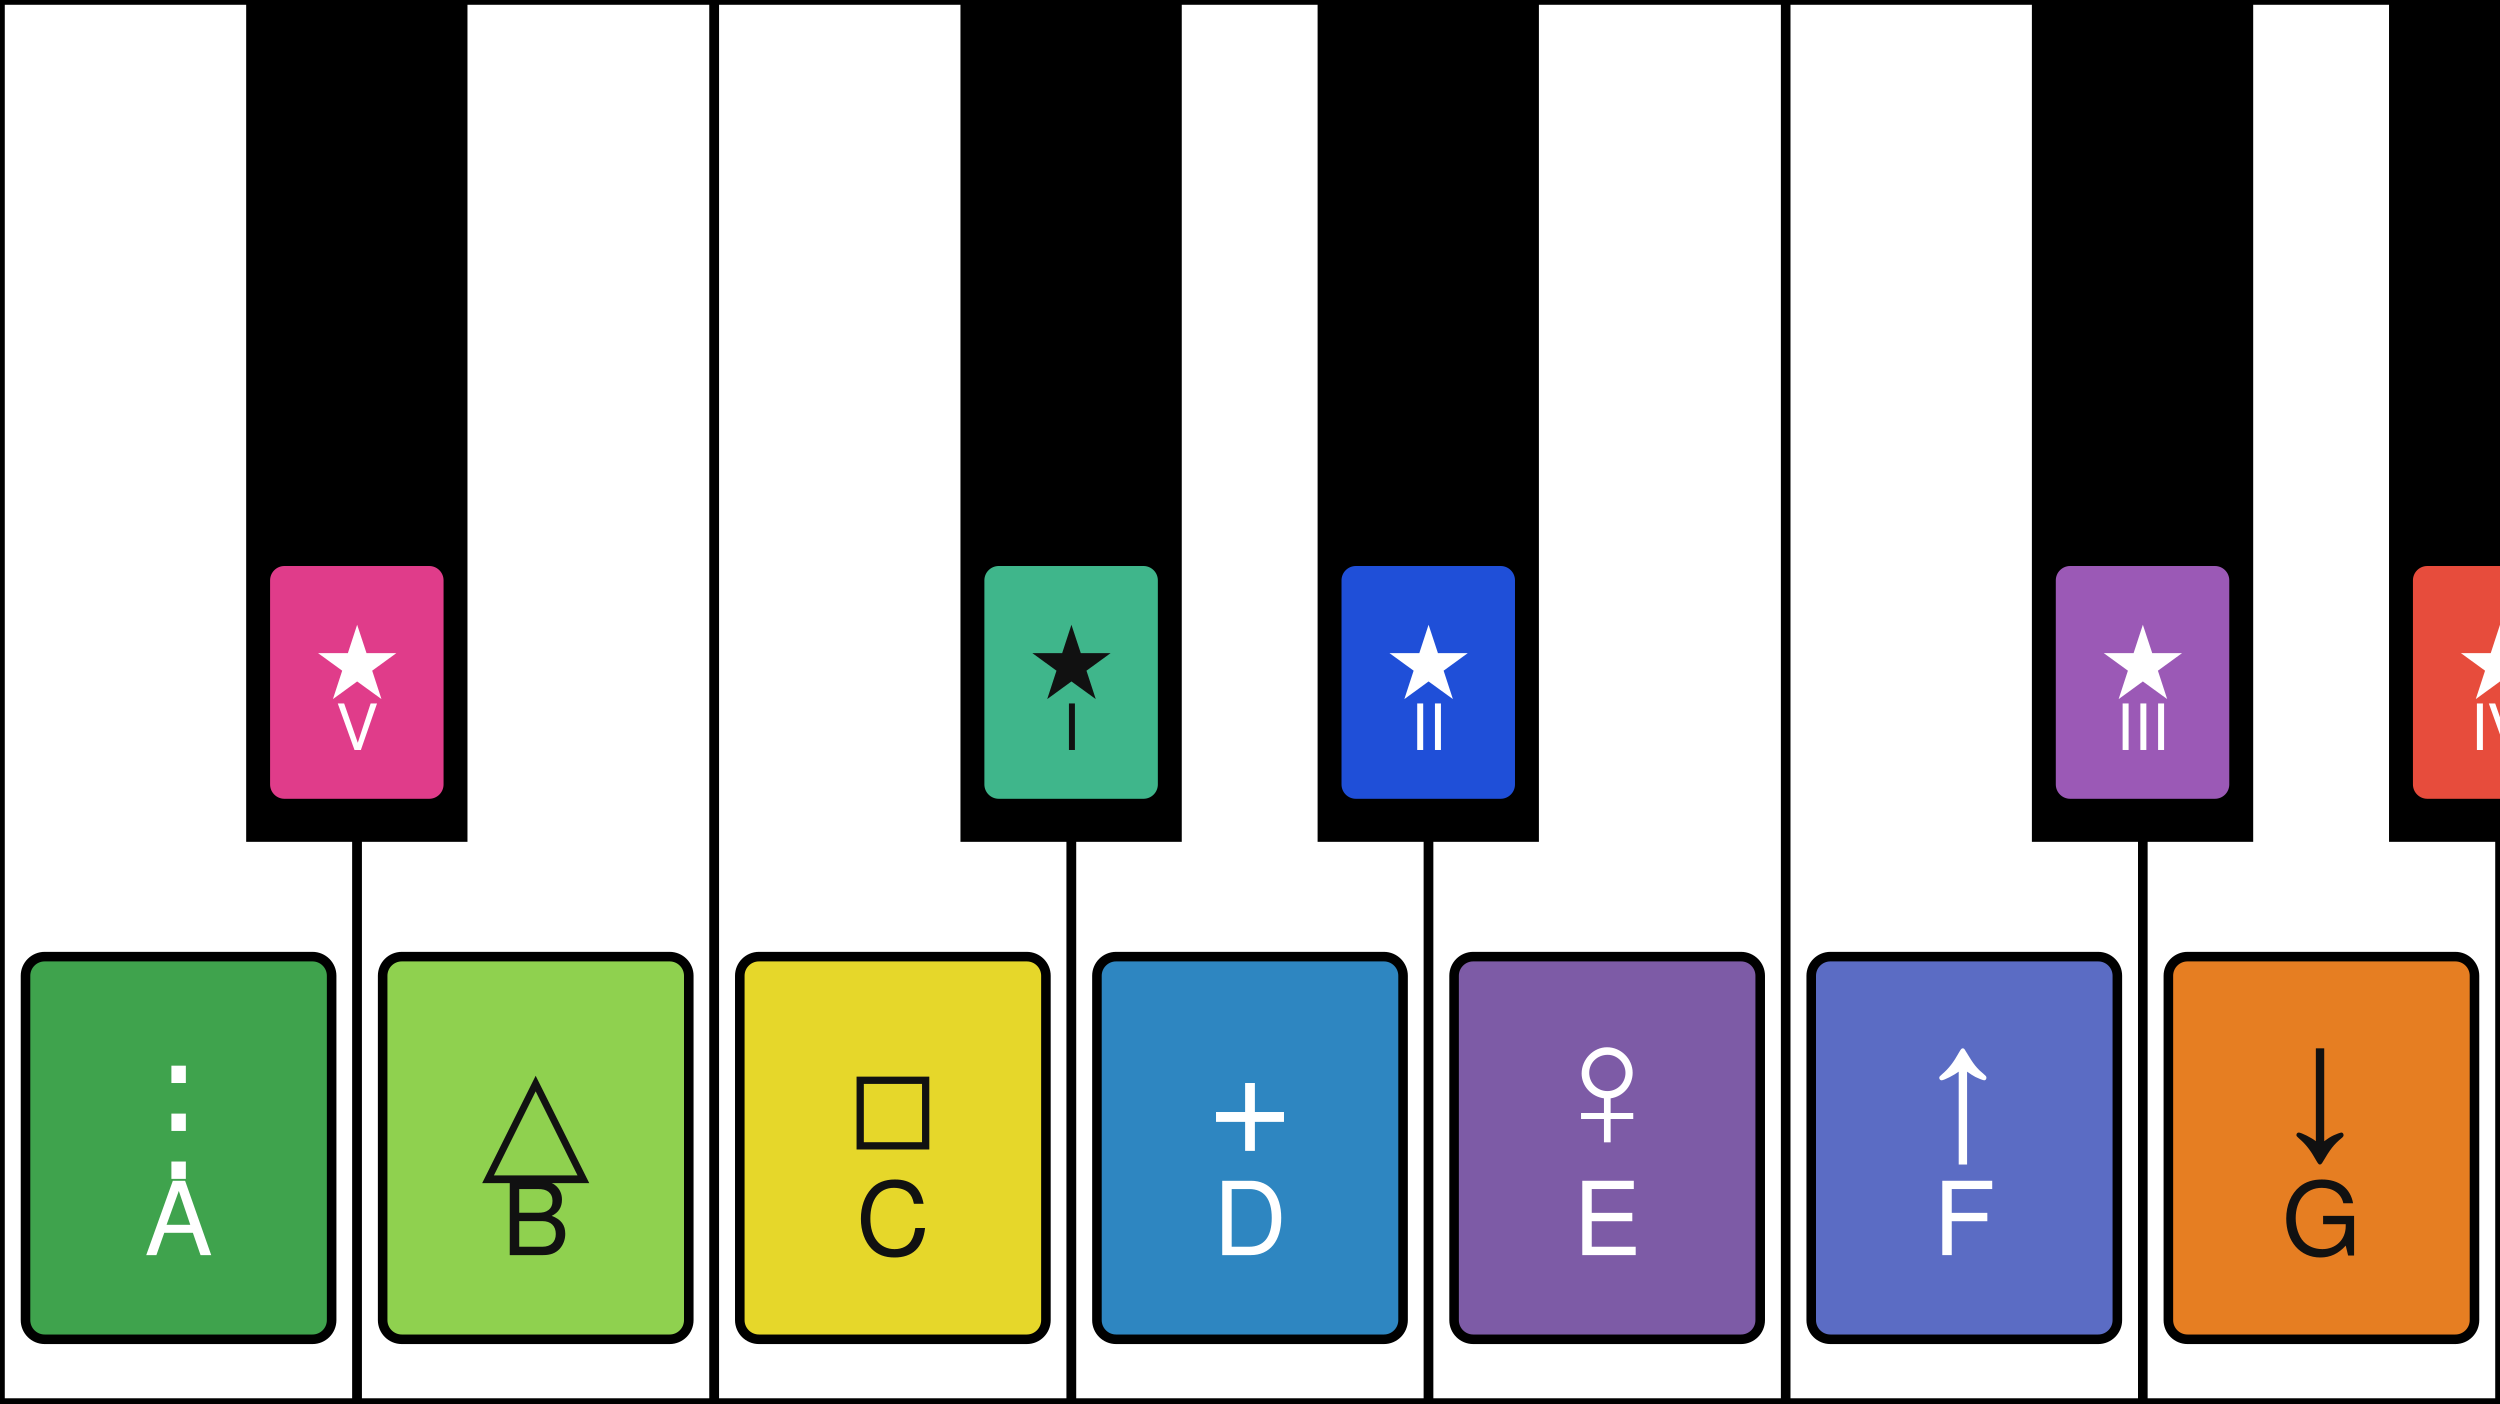
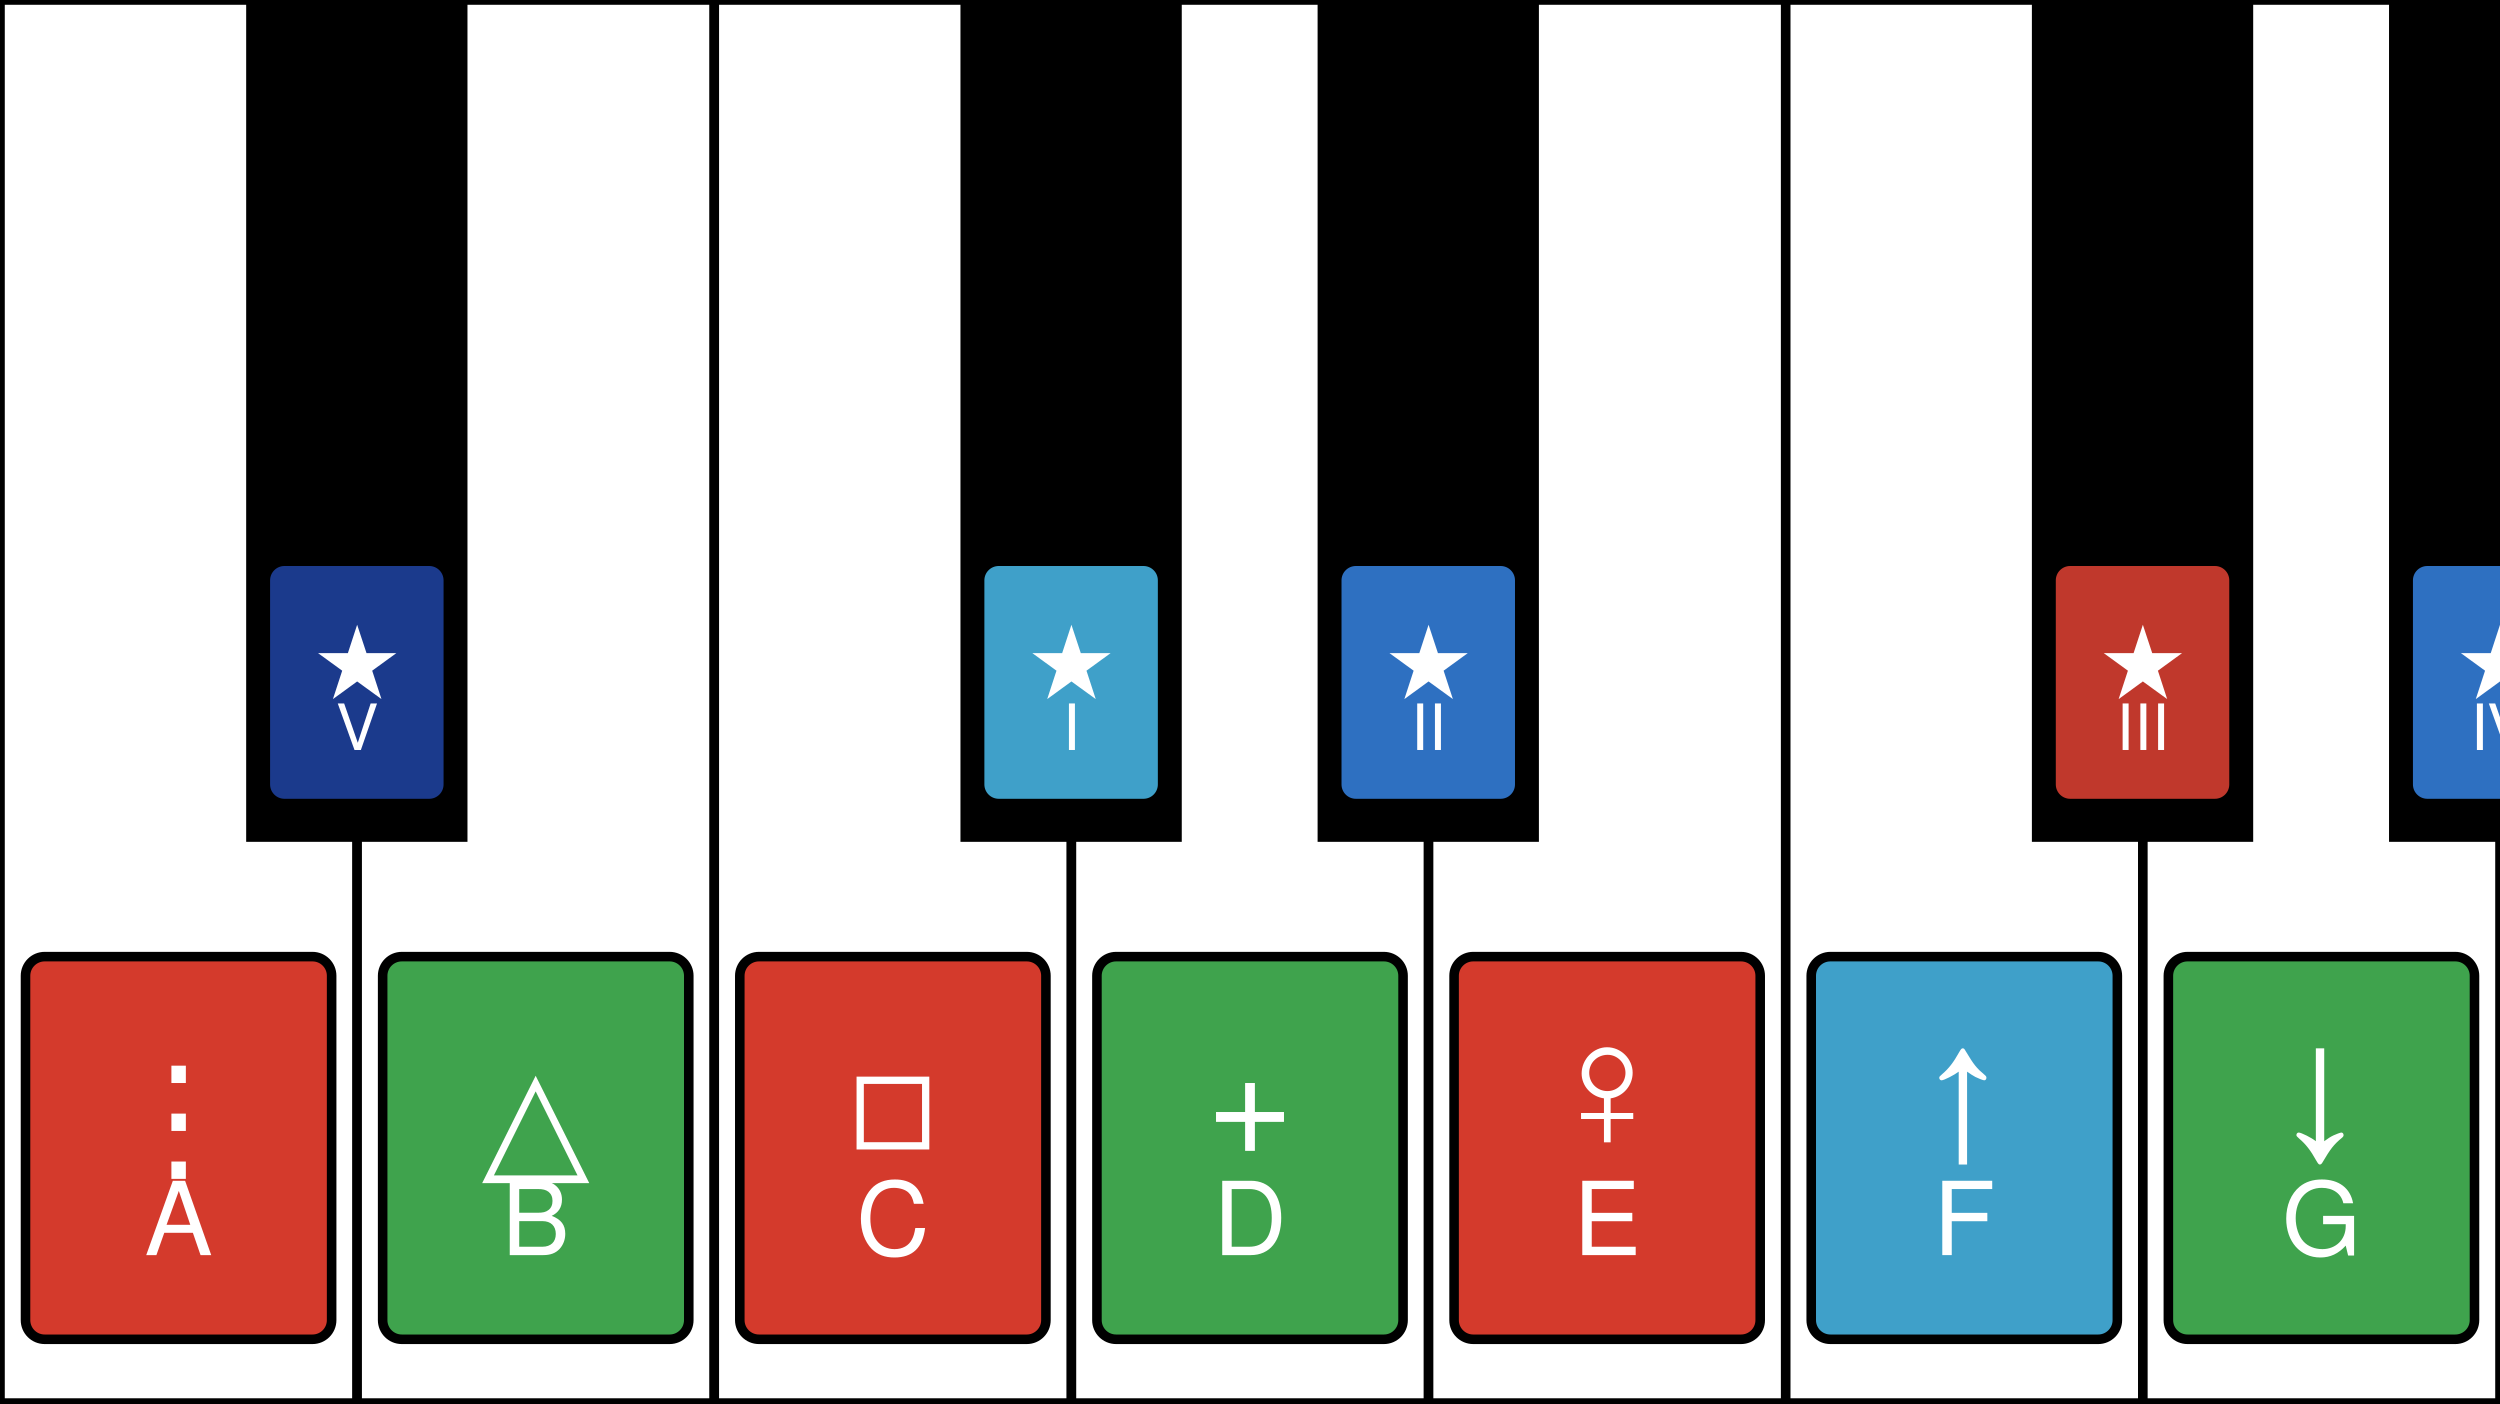
<svg xmlns="http://www.w3.org/2000/svg" width="392" height="220" viewBox="0 0 392 220">
  <rect width="392" height="220" fill="#fff" />
  <rect x="0" y="0" width="56" height="220" fill="#fff" stroke="#000" stroke-width="1.5" />
-   <rect x="4.0" y="150.0" width="48.0" height="60.0" rx="3" fill="#3FA34D" stroke="#000" stroke-width="1.5" />
+   <rect x="4.0" y="150.0" width="48.0" height="60.0" rx="3" fill="#D43A2C" stroke="#000" stroke-width="1.5" />
  <text x="28.0" y="175.2" fill="#fff" font-size="22" text-anchor="middle" dominant-baseline="central" font-family="Helvetica,Arial,sans-serif">⋮</text>
  <text x="28.0" y="196.8" fill="#fff" font-size="16" text-anchor="middle" font-family="Helvetica,Arial,sans-serif">A</text>
  <rect x="56" y="0" width="56" height="220" fill="#fff" stroke="#000" stroke-width="1.5" />
-   <rect x="60.0" y="150.0" width="48.0" height="60.0" rx="3" fill="#8FD14F" stroke="#000" stroke-width="1.5" />
-   <text x="84.0" y="175.2" fill="#111" font-size="22" text-anchor="middle" dominant-baseline="central" font-family="Helvetica,Arial,sans-serif">△</text>
-   <text x="84.0" y="196.8" fill="#111" font-size="16" text-anchor="middle" font-family="Helvetica,Arial,sans-serif">B</text>
+   <rect x="60.0" y="150.0" width="48.0" height="60.0" rx="3" fill="#3FA34D" stroke="#000" stroke-width="1.5" />
+   <text x="84.0" y="175.2" fill="#fff" font-size="22" text-anchor="middle" dominant-baseline="central" font-family="Helvetica,Arial,sans-serif">△</text>
+   <text x="84.0" y="196.8" fill="#fff" font-size="16" text-anchor="middle" font-family="Helvetica,Arial,sans-serif">B</text>
  <rect x="112" y="0" width="56" height="220" fill="#fff" stroke="#000" stroke-width="1.5" />
-   <rect x="116.0" y="150.0" width="48.0" height="60.0" rx="3" fill="#E6D72A" stroke="#000" stroke-width="1.5" />
-   <text x="140.0" y="175.2" fill="#111" font-size="22" text-anchor="middle" dominant-baseline="central" font-family="Helvetica,Arial,sans-serif">□</text>
-   <text x="140.0" y="196.8" fill="#111" font-size="16" text-anchor="middle" font-family="Helvetica,Arial,sans-serif">C</text>
+   <rect x="116.0" y="150.0" width="48.0" height="60.0" rx="3" fill="#D43A2C" stroke="#000" stroke-width="1.5" />
+   <text x="140.0" y="175.2" fill="#fff" font-size="22" text-anchor="middle" dominant-baseline="central" font-family="Helvetica,Arial,sans-serif">□</text>
+   <text x="140.0" y="196.8" fill="#fff" font-size="16" text-anchor="middle" font-family="Helvetica,Arial,sans-serif">C</text>
  <rect x="168" y="0" width="56" height="220" fill="#fff" stroke="#000" stroke-width="1.5" />
-   <rect x="172.0" y="150.0" width="48.0" height="60.0" rx="3" fill="#2E86C1" stroke="#000" stroke-width="1.5" />
+   <rect x="172.0" y="150.0" width="48.0" height="60.0" rx="3" fill="#3FA34D" stroke="#000" stroke-width="1.5" />
  <text x="196.0" y="175.2" fill="#fff" font-size="22" text-anchor="middle" dominant-baseline="central" font-family="Helvetica,Arial,sans-serif">+</text>
  <text x="196.0" y="196.8" fill="#fff" font-size="16" text-anchor="middle" font-family="Helvetica,Arial,sans-serif">D</text>
  <rect x="224" y="0" width="56" height="220" fill="#fff" stroke="#000" stroke-width="1.5" />
-   <rect x="228.0" y="150.0" width="48.0" height="60.0" rx="3" fill="#7D5BA6" stroke="#000" stroke-width="1.5" />
+   <rect x="228.0" y="150.0" width="48.0" height="60.0" rx="3" fill="#D43A2C" stroke="#000" stroke-width="1.5" />
  <text x="252.0" y="175.2" fill="#fff" font-size="22" text-anchor="middle" dominant-baseline="central" font-family="Helvetica,Arial,sans-serif">♀</text>
  <text x="252.0" y="196.8" fill="#fff" font-size="16" text-anchor="middle" font-family="Helvetica,Arial,sans-serif">E</text>
  <rect x="280" y="0" width="56" height="220" fill="#fff" stroke="#000" stroke-width="1.5" />
-   <rect x="284.0" y="150.0" width="48.0" height="60.0" rx="3" fill="#5B6CC4" stroke="#000" stroke-width="1.5" />
+   <rect x="284.0" y="150.0" width="48.0" height="60.0" rx="3" fill="#3FA0C9" stroke="#000" stroke-width="1.5" />
  <text x="308.0" y="175.2" fill="#fff" font-size="22" text-anchor="middle" dominant-baseline="central" font-family="Helvetica,Arial,sans-serif">↑</text>
  <text x="308.0" y="196.8" fill="#fff" font-size="16" text-anchor="middle" font-family="Helvetica,Arial,sans-serif">F</text>
  <rect x="336" y="0" width="56" height="220" fill="#fff" stroke="#000" stroke-width="1.5" />
-   <rect x="340.0" y="150.0" width="48.0" height="60.0" rx="3" fill="#E67E22" stroke="#000" stroke-width="1.5" />
-   <text x="364.0" y="175.2" fill="#111" font-size="22" text-anchor="middle" dominant-baseline="central" font-family="Helvetica,Arial,sans-serif">↓</text>
-   <text x="364.0" y="196.8" fill="#111" font-size="16" text-anchor="middle" font-family="Helvetica,Arial,sans-serif">G</text>
+   <rect x="340.0" y="150.0" width="48.0" height="60.0" rx="3" fill="#3FA34D" stroke="#000" stroke-width="1.5" />
+   <text x="364.0" y="175.2" fill="#fff" font-size="22" text-anchor="middle" dominant-baseline="central" font-family="Helvetica,Arial,sans-serif">↓</text>
+   <text x="364.0" y="196.8" fill="#fff" font-size="16" text-anchor="middle" font-family="Helvetica,Arial,sans-serif">G</text>
  <rect x="38.6" y="0" width="34.7" height="132.0" fill="#000" />
-   <rect x="41.6" y="88.0" width="28.7" height="38.0" rx="3" fill="#E03C8A" stroke="#000" stroke-width="1.5" />
+   <rect x="41.6" y="88.0" width="28.7" height="38.0" rx="3" fill="#1B3A8C" stroke="#000" stroke-width="1.5" />
  <text x="56.0" y="104.0" fill="#fff" font-size="16" text-anchor="middle" dominant-baseline="central" font-family="Helvetica,Arial,sans-serif">★</text>
  <text x="56.0" y="117.6" fill="#fff" font-size="10" text-anchor="middle" font-family="Helvetica,Arial,sans-serif">V</text>
  <rect x="150.6" y="0" width="34.7" height="132.0" fill="#000" />
-   <rect x="153.6" y="88.0" width="28.7" height="38.0" rx="3" fill="#3FB68B" stroke="#000" stroke-width="1.5" />
-   <text x="168.0" y="104.0" fill="#111" font-size="16" text-anchor="middle" dominant-baseline="central" font-family="Helvetica,Arial,sans-serif">★</text>
-   <text x="168.0" y="117.6" fill="#111" font-size="10" text-anchor="middle" font-family="Helvetica,Arial,sans-serif">I</text>
+   <rect x="153.6" y="88.0" width="28.7" height="38.0" rx="3" fill="#3FA0C9" stroke="#000" stroke-width="1.5" />
+   <text x="168.0" y="104.0" fill="#fff" font-size="16" text-anchor="middle" dominant-baseline="central" font-family="Helvetica,Arial,sans-serif">★</text>
+   <text x="168.0" y="117.6" fill="#fff" font-size="10" text-anchor="middle" font-family="Helvetica,Arial,sans-serif">I</text>
  <rect x="206.6" y="0" width="34.7" height="132.0" fill="#000" />
-   <rect x="209.6" y="88.0" width="28.7" height="38.0" rx="3" fill="#1F4FD8" stroke="#000" stroke-width="1.5" />
+   <rect x="209.6" y="88.0" width="28.7" height="38.0" rx="3" fill="#2E70C1" stroke="#000" stroke-width="1.5" />
  <text x="224.0" y="104.0" fill="#fff" font-size="16" text-anchor="middle" dominant-baseline="central" font-family="Helvetica,Arial,sans-serif">★</text>
  <text x="224.0" y="117.6" fill="#fff" font-size="10" text-anchor="middle" font-family="Helvetica,Arial,sans-serif">II</text>
  <rect x="318.6" y="0" width="34.7" height="132.0" fill="#000" />
-   <rect x="321.6" y="88.0" width="28.7" height="38.0" rx="3" fill="#9B59B6" stroke="#000" stroke-width="1.5" />
+   <rect x="321.6" y="88.0" width="28.7" height="38.0" rx="3" fill="#C0382C" stroke="#000" stroke-width="1.5" />
  <text x="336.0" y="104.0" fill="#fff" font-size="16" text-anchor="middle" dominant-baseline="central" font-family="Helvetica,Arial,sans-serif">★</text>
  <text x="336.0" y="117.6" fill="#fff" font-size="10" text-anchor="middle" font-family="Helvetica,Arial,sans-serif">III</text>
  <rect x="374.6" y="0" width="34.7" height="132.0" fill="#000" />
-   <rect x="377.6" y="88.0" width="28.7" height="38.0" rx="3" fill="#E74C3C" stroke="#000" stroke-width="1.5" />
+   <rect x="377.6" y="88.0" width="28.7" height="38.0" rx="3" fill="#2E70C1" stroke="#000" stroke-width="1.5" />
  <text x="392.0" y="104.0" fill="#fff" font-size="16" text-anchor="middle" dominant-baseline="central" font-family="Helvetica,Arial,sans-serif">★</text>
  <text x="392.0" y="117.6" fill="#fff" font-size="10" text-anchor="middle" font-family="Helvetica,Arial,sans-serif">IV</text>
</svg>
